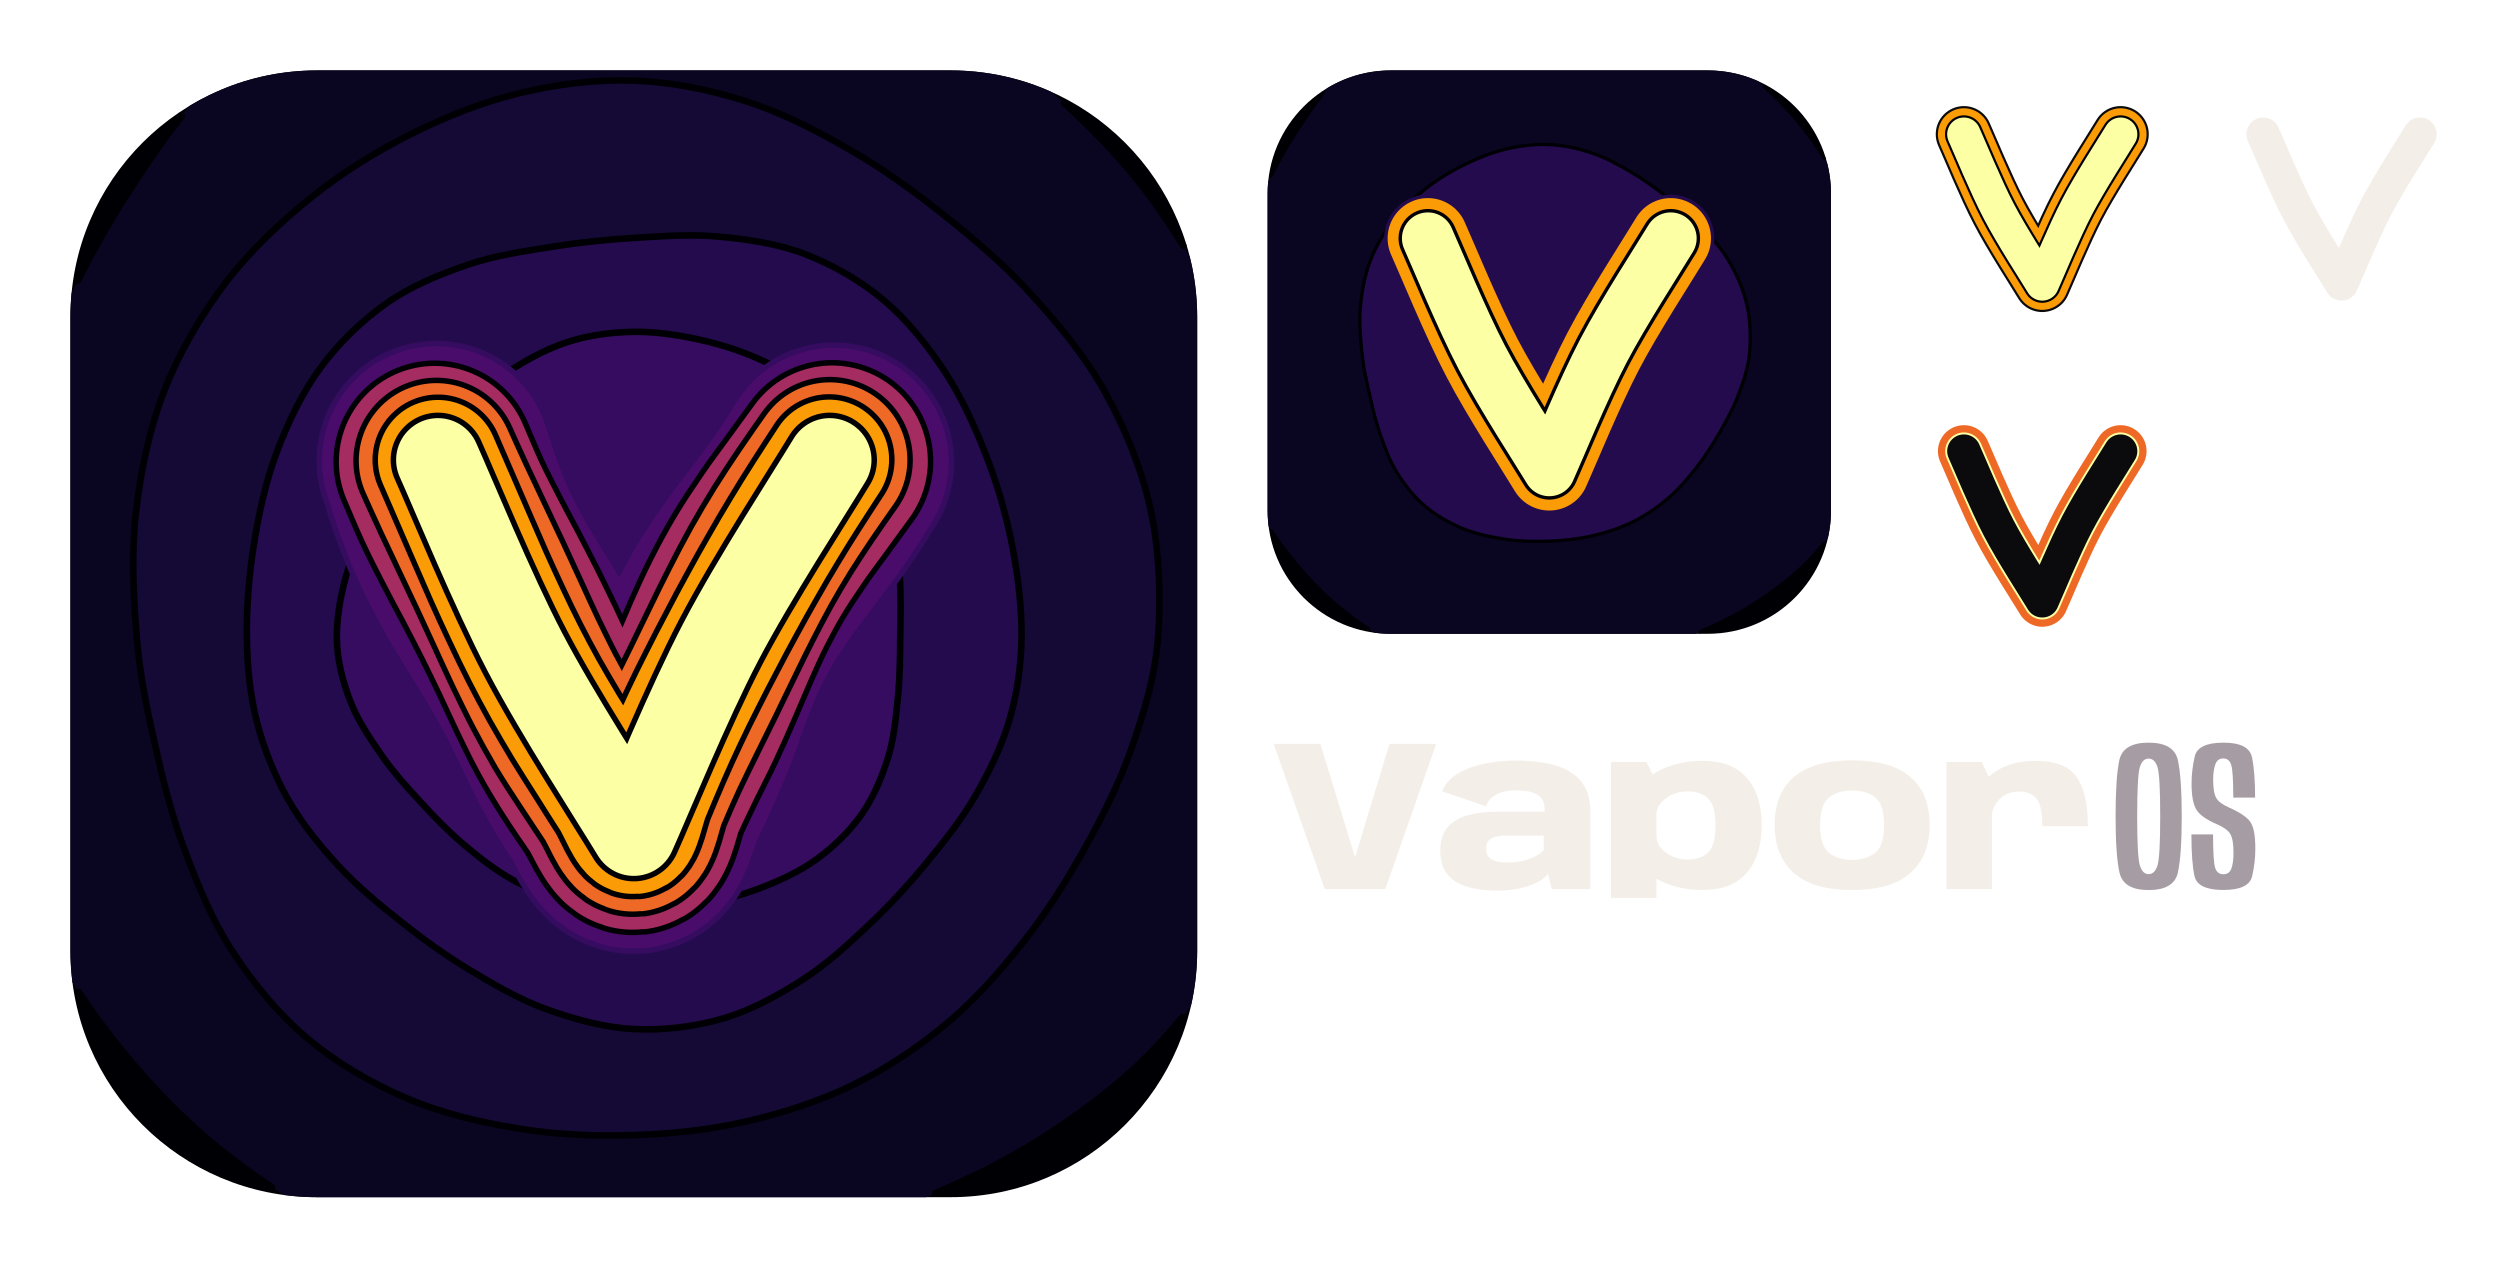
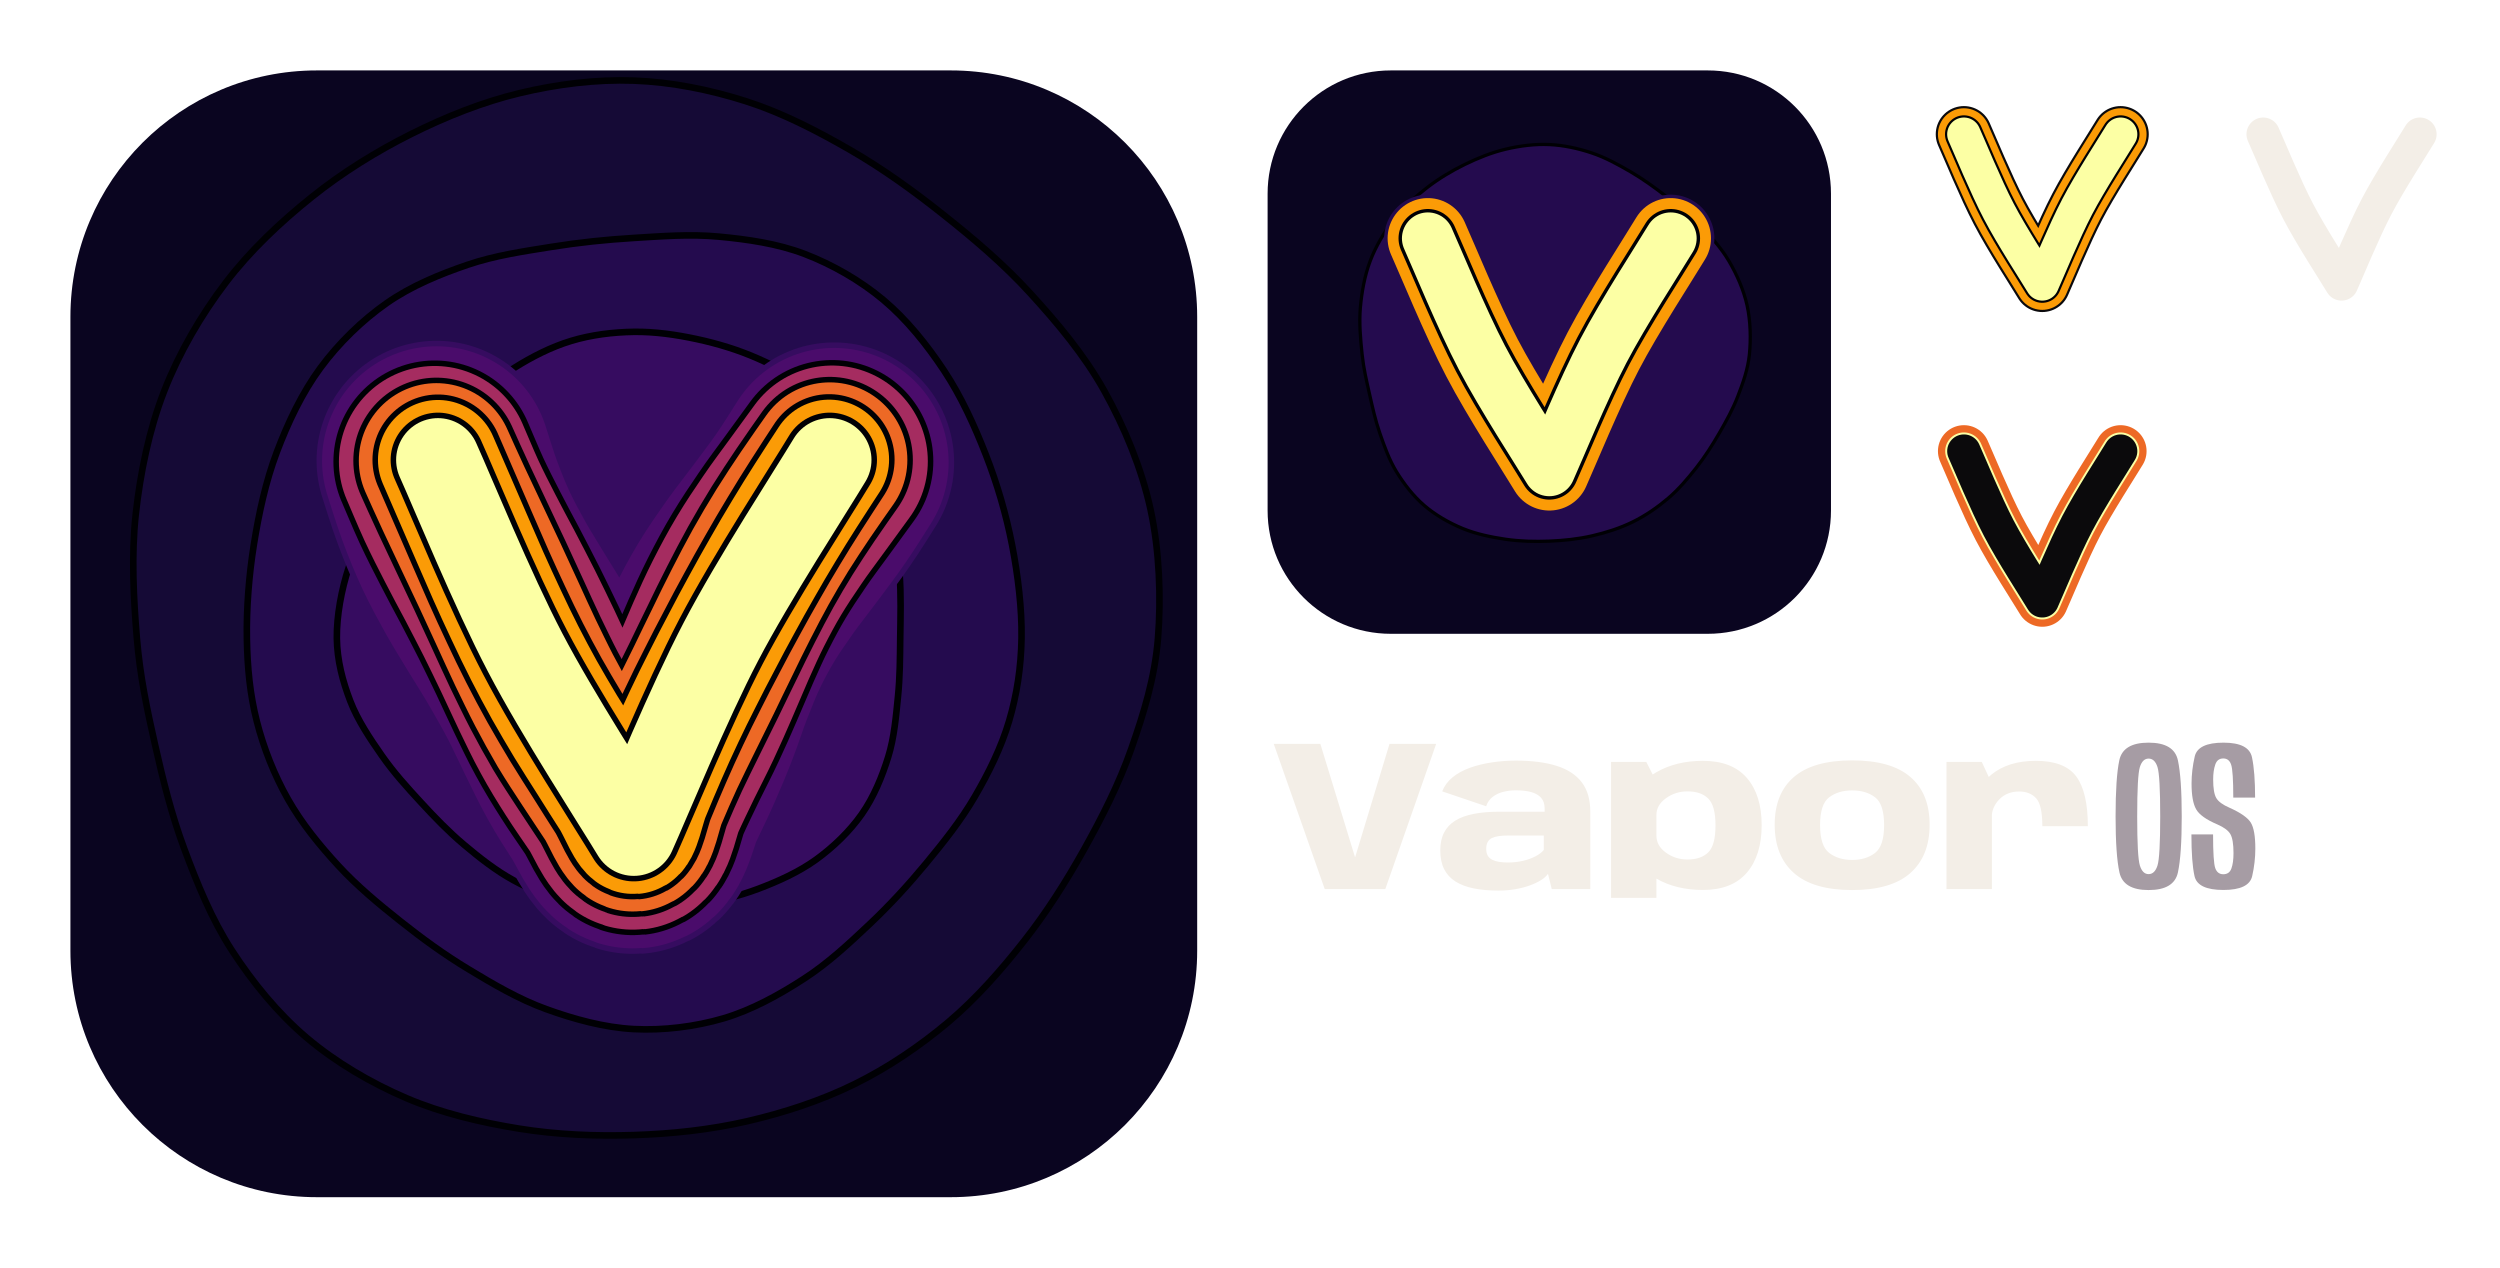
<svg xmlns="http://www.w3.org/2000/svg" viewBox="0 0 1136 576" width="1136" height="576" style="background:#0b0a0c;color:#f3eee7">
  <svg id="icon" x="32" y="32" width="512" height="512" viewBox="0 0 512 512">
    <g class="tile">
-       <path d="M112 0H400C461.86 0 512 50.14 512 112V400C512 461.86 461.86 512 400 512H112C50.14 512 0 461.86 0 400V112C0 50.14 50.14 0 112 0Z" fill="#000004" />
+       <path d="M112 0H400C461.86 0 512 50.14 512 112V400C512 461.86 461.86 512 400 512H112C50.14 512 0 461.86 0 400V112C0 50.14 50.14 0 112 0Z" fill="#0a0520" />
    </g>
    <g class="field">
-       <path d="M509.07 86.57L509.85 90.15 510.5 93.76 511.04 97.38 511.46 101.02 511.76 104.67 511.94 108.34 512 112 512 400 511.94 403.66 511.76 407.33 511.46 410.98 511.04 414.62 510.5 418.24 509.85 421.85 509.13 425.19 505.19 430.2 499.77 436.67 494.18 442.88 492.27 444.89 488.35 448.85 484.31 452.71 480.15 456.48 475.89 460.16 469.33 465.5 464.87 468.95 458.07 473.96 451.18 478.78 444.24 483.41 437.25 487.84 432.51 490.67 427.71 493.39 420.41 497.31 413.01 501.04 405.54 504.6 398.02 508.02 388.84 512 112 512 108.34 511.94 104.67 511.76 101.02 511.46 97.01 510.99 89.24 505.95 82.25 501.1 75.42 496.07 68.78 490.9 62.33 485.59 58.11 481.92 51.92 476.25 45.9 470.38 40.04 464.36 34.35 458.18 28.83 451.88 23.48 445.48 20.02 441.17 16.63 436.81 11.67 430.15 6.86 423.35 2.23 416.43 0.94 414.42 0.54 410.98 0.24 407.33 0.06 403.66 0 400 0 112 0.06 108.34 0.24 104.67 0.52 101.2 6.03 90.29 11.59 79.94 17.41 69.75 20.42 64.72 23.51 59.73 31.5 47.37 36.47 40 39.87 35.13 43.33 30.31 46.87 25.54 50.49 20.84 54.37 15.98 56 15.01 59.2 13.22 62.46 11.55 65.78 9.98 69.14 8.53 72.55 7.18 76 5.94 79.49 4.82 83.01 3.82 86.57 2.93 90.15 2.15 93.76 1.5 97.38 0.96 101.02 0.54 104.67 0.24 108.34 0.06 112 0 400 0 403.66 0.06 407.33 0.24 410.98 0.54 414.62 0.96 418.24 1.5 421.85 2.15 425.43 2.93 428.99 3.82 432.51 4.82 436 5.94 439.45 7.18 442.86 8.53 445.75 9.78 451.54 14.87 455.8 18.78 460.01 22.77 464.16 26.85 468.24 31.01 472.24 35.25 476.16 39.58 479.99 43.99 483.72 48.47 487.35 53.03 490.87 57.67 494.3 62.41 497.66 67.25 500.93 72.18 504.12 77.2 508.58 84.61Z" fill="#0a0520" />
-       <path d="M505.19 430.2L499.77 436.67 494.18 442.88 490.33 446.88 484.31 452.71 478.03 458.33 471.54 463.74 464.87 468.95 458.07 473.96 451.18 478.78 441.92 484.91 434.89 489.27 427.71 493.39 420.41 497.31 415.49 499.82 410.53 502.24 403.04 505.75 392.99 510.22" fill="none" stroke="#000004" stroke-width="3" stroke-linecap="round" stroke-linejoin="round" />
-       <path d="M91.61 507.52L86.89 504.35 79.96 499.44 73.19 494.36 66.61 489.15 62.33 485.59 56.03 480.05 49.9 474.31 43.93 468.39 40.04 464.36 34.35 458.18 28.83 451.88 23.48 445.48 18.32 439 13.3 432.38 8.44 425.63 3.75 418.75" fill="none" stroke="#000004" stroke-width="3" stroke-linecap="round" stroke-linejoin="round" />
-       <path d="M3.35 95.51L8.78 85.1 13.02 77.38 15.93 72.28 18.91 67.23 23.51 59.73 31.5 47.37 38.16 37.56 41.59 32.72 45.09 27.92 50.49 20.84" fill="none" stroke="#000004" stroke-width="3" stroke-linecap="round" stroke-linejoin="round" />
-       <path d="M451.54 14.87L455.8 18.78 460.01 22.77 464.16 26.85 468.24 31.01 472.24 35.25 476.16 39.58 481.87 46.22 487.35 53.03 490.87 57.67 494.3 62.41 499.31 69.71 502.54 74.68 505.68 79.73" fill="none" stroke="#000004" stroke-width="3" stroke-linecap="round" stroke-linejoin="round" />
      <path d="M494.19 258C492.73 276.12 487.66 292.26 482.06 308.26C476.46 324.26 468.73 339.41 460.6 353.98C452.46 368.55 443.54 382.61 433.25 395.69C422.95 408.78 411.69 421.66 398.84 432.49C386 443.32 371.43 453.17 356.19 460.67C340.96 468.17 324.13 473.66 307.43 477.51C290.73 481.36 273.27 483.23 256 483.78C238.73 484.33 221.01 483.62 203.79 480.83C186.57 478.03 168.75 473.87 152.68 466.99C136.61 460.11 120.59 450.74 107.37 439.55C94.15 428.37 82.65 414.16 73.38 399.87C64.11 385.58 57.59 369.39 51.77 353.81C45.95 338.23 42.04 322.34 38.45 306.37C34.85 290.4 31.65 275.45 30.19 258C28.73 240.55 27.63 220.34 29.69 201.64C31.75 182.95 35.75 163.36 42.55 145.85C49.35 128.34 59.31 111.28 70.48 96.58C81.64 81.88 95.48 68.92 109.54 57.63C123.61 46.35 139.1 36.77 154.87 28.88C170.64 21 187.33 14.35 204.18 10.3C221.04 6.26 238.86 4.01 256 4.63C273.14 5.25 290.71 8.8 307.04 14.02C323.37 19.24 339.07 27.38 354.01 35.96C368.94 44.55 382.98 54.66 396.67 65.55C410.36 76.43 423.96 87.91 436.15 101.26C448.34 114.61 460.71 129.28 469.82 145.66C478.93 162.03 486.75 180.8 490.81 199.53C494.87 218.25 495.65 239.88 494.19 258Z" fill="#150a36" stroke="#000004" stroke-width="3" stroke-linecap="round" stroke-linejoin="round" />
      <path d="M432.18 258C431.96 271.34 430.08 283.59 426.54 295.6C423 307.61 417.2 319.27 410.91 330.06C404.63 340.84 396.77 350.67 388.82 360.31C380.87 369.94 372.48 379.1 363.21 387.86C353.94 396.61 344.26 405.69 333.19 412.83C322.13 419.98 309.68 426.92 296.81 430.72C283.95 434.51 269.44 436.31 256 435.61C242.56 434.92 228.68 431.07 216.17 426.54C203.67 422.02 192.03 415.13 180.98 408.46C169.93 401.8 159.75 394.38 149.88 386.53C140.01 378.69 130.28 370.63 121.77 361.4C113.26 352.16 105.01 342.05 98.83 331.11C92.65 320.17 87.8 307.95 84.7 295.77C81.59 283.58 80.4 271.4 80.18 258C79.96 244.6 81.1 229.46 83.37 215.37C85.63 201.29 88.73 186.85 93.77 173.48C98.81 160.11 105.28 146.45 113.61 135.16C121.94 123.86 132.6 113.52 143.74 105.72C154.89 97.91 168.01 92.58 180.47 88.32C192.92 84.07 205.9 82.22 218.49 80.19C231.07 78.16 243.33 76.9 256 76.12C268.67 75.35 281.55 74.3 294.5 75.51C307.45 76.73 321.24 78.64 333.71 83.43C346.18 88.22 358.8 95.41 369.35 104.24C379.89 113.06 389.2 124.64 396.97 136.38C404.74 148.12 410.82 161.46 415.97 174.66C421.12 187.86 425.17 201.67 427.87 215.56C430.57 229.45 432.4 244.66 432.18 258Z" fill="#240b4e" stroke="#000004" stroke-width="3" stroke-linecap="round" stroke-linejoin="round" />
      <path d="M377.06 258C376.95 267.41 376.94 275.55 376.04 284.54C375.13 293.53 374.36 303.03 371.61 311.93C368.86 320.84 365.01 330.22 359.55 337.99C354.08 345.77 346.63 352.95 338.81 358.6C330.99 364.24 321.65 368.44 312.6 371.86C303.56 375.29 293.98 377.51 284.54 379.15C275.11 380.79 265.49 381.83 256 381.71C246.51 381.59 236.74 380.71 227.63 378.42C218.51 376.14 209.46 372.43 201.33 367.99C193.19 363.55 185.79 357.67 178.8 351.79C171.8 345.9 165.56 339.4 159.35 332.67C153.14 325.93 146.92 319.09 141.55 311.39C136.19 303.7 130.56 295.39 127.14 286.49C123.73 277.59 121.18 268.1 121.06 258C120.95 247.9 123.14 235.94 126.45 225.92C129.77 215.9 135.47 206.47 140.96 197.89C146.45 189.31 153.02 181.81 159.4 174.41C165.77 167.02 172.18 160.03 179.2 153.51C186.22 146.98 193.46 140.37 201.53 135.27C209.59 130.17 218.5 125.63 227.58 122.89C236.66 120.14 246.5 118.93 256 118.79C265.5 118.66 275.19 120.06 284.59 122.08C293.99 124.1 303.43 126.96 312.4 130.93C321.37 134.9 330.56 139.63 338.41 145.88C346.26 152.13 353.87 159.88 359.5 168.45C365.13 177.01 369.33 187.34 372.2 197.28C375.07 207.23 375.91 217.98 376.72 228.1C377.53 238.22 377.18 248.59 377.06 258Z" fill="#360c60" stroke="#000004" stroke-width="3" stroke-linecap="round" stroke-linejoin="round" />
    </g>
    <g class="glyph">
      <path class="line" d="M166.35 177.35C167.35 180.4 170.2 189.75 172.45 195.8 174.7 201.85 177.1 207.8 179.8 213.6 182.55 219.4 185.6 225.05 188.7 230.6 191.85 236.2 195.3 241.6 198.6 247.1 201.95 252.55 205.4 258 208.6 263.55 211.8 269.05 214.95 274.65 217.9 280.3 220.85 286 223.45 291.85 226.3 297.6 229.15 303.3 231.8 309.1 234.95 314.7 238.05 320.3 241.5 325.7 245 331.1 248.5 336.5 252.85 347.25 256 347 259.15 346.75 261.3 335.35 264 329.55 266.7 323.7 269.6 318 272.15 312.15 274.75 306.3 277.25 300.35 279.55 294.35 281.9 288.35 283.8 282.15 286.15 276.15 288.5 270.15 290.85 264.15 293.6 258.4 296.35 252.6 299.4 247 302.7 241.5 306 236 309.75 230.75 313.45 225.45 317.2 220.2 321.3 215.1 325.15 209.9 329 204.7 332.95 199.6 336.6 194.25 340.3 188.95 345.3 180.8 347.05 178.1" fill="none" stroke="#360c60" stroke-width="109" stroke-linecap="round" stroke-linejoin="round" />
      <path class="band" d="M166.35 177.35C167.35 180.4 170.2 189.75 172.45 195.8 174.7 201.85 177.1 207.8 179.8 213.6 182.55 219.4 185.6 225.05 188.7 230.6 191.85 236.2 195.3 241.6 198.6 247.1 201.95 252.55 205.4 258 208.6 263.55 211.8 269.05 214.95 274.65 217.9 280.3 220.85 286 223.45 291.85 226.3 297.6 229.15 303.3 231.8 309.1 234.95 314.7 238.05 320.3 241.5 325.7 245 331.1 248.5 336.5 252.85 347.25 256 347 259.15 346.75 261.3 335.35 264 329.55 266.7 323.7 269.6 318 272.15 312.15 274.75 306.3 277.25 300.35 279.55 294.35 281.9 288.35 283.8 282.15 286.15 276.15 288.5 270.15 290.85 264.15 293.6 258.4 296.35 252.6 299.4 247 302.7 241.5 306 236 309.75 230.75 313.45 225.45 317.2 220.2 321.3 215.1 325.15 209.9 329 204.7 332.95 199.6 336.6 194.25 340.3 188.95 345.3 180.8 347.05 178.1" fill="none" stroke="#4a0c6b" stroke-width="104" stroke-linecap="round" stroke-linejoin="round" />
      <path class="line" d="M165.5 177.8C166.8 180.7 170.45 189.6 173.15 195.45 175.85 201.25 178.75 206.95 181.7 212.65 184.6 218.35 187.65 223.95 190.65 229.6 193.6 235.3 196.6 240.95 199.45 246.65 202.3 252.35 205.1 258.15 207.85 263.9 210.6 269.7 213.25 275.55 216 281.3 218.8 287.05 221.5 292.85 224.6 298.45 227.65 304.1 231 309.55 234.45 314.95 237.9 320.4 241.65 325.65 245.25 331 248.8 336.3 252.95 347.3 256 347 259.05 346.7 260.8 335.1 263.4 329.2 266 323.35 268.85 317.6 271.6 311.85 274.4 306.1 277.4 300.45 280.1 294.65 282.85 288.85 285.4 282.95 287.95 277.1 290.55 271.25 292.95 265.25 295.55 259.4 298.15 253.55 300.75 247.7 303.65 242 306.55 236.3 309.55 230.65 312.85 225.15 316.15 219.65 319.7 214.3 323.35 209 326.95 203.65 330.9 198.5 334.7 193.25 338.5 188 344.2 180.2 346.1 177.6" fill="none" stroke="#000004" stroke-width="92" stroke-linecap="round" stroke-linejoin="round" />
      <path class="band" d="M165.5 177.8C166.8 180.7 170.45 189.6 173.15 195.45 175.85 201.25 178.75 206.95 181.7 212.65 184.6 218.35 187.65 223.95 190.65 229.6 193.6 235.3 196.6 240.95 199.45 246.65 202.3 252.35 205.1 258.15 207.85 263.9 210.6 269.7 213.25 275.55 216 281.3 218.8 287.05 221.5 292.85 224.6 298.45 227.65 304.1 231 309.55 234.45 314.95 237.9 320.4 241.65 325.65 245.25 331 248.8 336.3 252.95 347.3 256 347 259.05 346.7 260.8 335.1 263.4 329.2 266 323.35 268.85 317.6 271.6 311.85 274.4 306.1 277.4 300.45 280.1 294.65 282.85 288.85 285.4 282.95 287.95 277.1 290.55 271.25 292.95 265.25 295.55 259.4 298.15 253.55 300.75 247.7 303.65 242 306.55 236.3 309.55 230.65 312.85 225.15 316.15 219.65 319.7 214.3 323.35 209 326.95 203.65 330.9 198.5 334.7 193.25 338.5 188 344.2 180.2 346.1 177.6" fill="none" stroke="#a52c60" stroke-width="87" stroke-linecap="round" stroke-linejoin="round" />
      <path class="line" d="M166.3 177.35C167.6 180.3 171.55 189.05 174.25 194.85 176.95 200.65 179.75 206.45 182.45 212.25 185.2 218 187.95 223.8 190.65 229.6 193.35 235.4 196 241.25 198.7 247.05 201.35 252.85 204 258.7 206.75 264.5 209.55 270.25 212.3 276.05 215.25 281.7 218.2 287.35 221.3 292.95 224.55 298.5 227.85 304 231.4 309.35 234.9 314.7 238.4 320.1 242.05 325.45 245.55 330.8 249.05 336.2 253.05 347.3 256 347 258.95 346.7 260.7 335.05 263.2 329.1 265.7 323.2 268.25 317.3 270.95 311.5 273.65 305.7 276.55 300 279.35 294.25 282.15 288.5 285.05 282.8 287.85 277.05 290.65 271.3 293.4 265.5 296.25 259.75 299.05 254 301.8 248.25 304.75 242.55 307.65 236.85 310.6 231.2 313.7 225.6 316.85 220 320.05 214.5 323.45 209.05 326.85 203.6 330.4 198.25 334 192.9 337.6 187.55 343.2 179.65 345.05 177" fill="none" stroke="#000004" stroke-width="75.5" stroke-linecap="round" stroke-linejoin="round" />
      <path class="band" d="M166.3 177.35C167.6 180.3 171.55 189.05 174.25 194.85 176.95 200.65 179.75 206.45 182.45 212.25 185.2 218 187.95 223.8 190.65 229.6 193.35 235.4 196 241.25 198.7 247.05 201.35 252.85 204 258.7 206.75 264.5 209.55 270.25 212.3 276.05 215.25 281.7 218.2 287.35 221.3 292.95 224.55 298.5 227.85 304 231.4 309.35 234.9 314.7 238.4 320.1 242.05 325.45 245.55 330.8 249.05 336.2 253.05 347.3 256 347 258.95 346.7 260.7 335.05 263.2 329.1 265.7 323.2 268.25 317.3 270.95 311.5 273.65 305.7 276.55 300 279.35 294.25 282.15 288.5 285.05 282.8 287.85 277.05 290.65 271.3 293.4 265.5 296.25 259.75 299.05 254 301.8 248.25 304.75 242.55 307.65 236.85 310.6 231.2 313.7 225.6 316.85 220 320.05 214.5 323.45 209.05 326.85 203.6 330.4 198.25 334 192.9 337.6 187.55 343.2 179.65 345.05 177" fill="none" stroke="#ed6925" stroke-width="70.5" stroke-linecap="round" stroke-linejoin="round" />
      <path class="line" d="M167 177C168.25 179.95 172.1 188.8 174.65 194.65 177.2 200.55 179.75 206.45 182.3 212.3 184.85 218.2 187.4 224.1 190 229.95 192.65 235.8 195.25 241.65 198 247.4 200.7 253.2 203.5 259 206.4 264.7 209.3 270.4 212.3 276.05 215.4 281.6 218.55 287.2 221.8 292.7 225.1 298.2 228.45 303.65 231.9 309.1 235.35 314.5 238.75 319.95 242.2 325.35 245.65 330.75 249.1 336.15 253.05 347.25 256 347 258.95 346.75 260.85 335.1 263.3 329.15 265.75 323.25 268.2 317.3 270.8 311.4 273.35 305.55 276 299.7 278.75 293.9 281.45 288.15 284.3 282.4 287.2 276.7 290.05 271 293 265.3 296 259.65 298.95 253.95 301.95 248.35 305.05 242.7 308.1 237.1 311.2 231.5 314.4 225.95 317.55 220.4 320.8 214.85 324.1 209.4 327.4 203.9 330.8 198.45 334.25 193.05 337.7 187.6 343 179.55 344.75 176.85" fill="none" stroke="#000004" stroke-width="59.5" stroke-linecap="round" stroke-linejoin="round" />
      <path class="band" d="M167 177C168.25 179.95 172.1 188.8 174.65 194.65 177.2 200.55 179.75 206.45 182.3 212.3 184.85 218.2 187.4 224.1 190 229.95 192.65 235.8 195.25 241.65 198 247.4 200.7 253.2 203.5 259 206.4 264.7 209.3 270.4 212.3 276.05 215.4 281.6 218.55 287.2 221.8 292.7 225.1 298.2 228.45 303.65 231.9 309.1 235.35 314.5 238.75 319.95 242.2 325.35 245.65 330.75 249.1 336.15 253.05 347.25 256 347 258.95 346.75 260.85 335.1 263.3 329.15 265.75 323.25 268.2 317.3 270.8 311.4 273.35 305.55 276 299.7 278.75 293.9 281.45 288.15 284.3 282.4 287.2 276.7 290.05 271 293 265.3 296 259.65 298.95 253.95 301.95 248.35 305.05 242.7 308.1 237.1 311.2 231.5 314.4 225.95 317.55 220.4 320.8 214.85 324.1 209.4 327.4 203.9 330.8 198.45 334.25 193.05 337.7 187.6 343 179.55 344.75 176.85" fill="none" stroke="#fb9b06" stroke-width="54.5" stroke-linecap="round" stroke-linejoin="round" />
      <path class="line" d="M167 177C173.6 191.6 191.8 236.2 206.65 264.55 221.45 292.9 247.75 333.25 256 347 262.6 332.4 280.8 287.8 295.65 259.45 310.45 231.1 336.75 190.75 345 177" fill="none" stroke="#000004" stroke-width="43" stroke-linecap="round" stroke-linejoin="round" />
      <path class="core" d="M167 177C173.6 191.6 191.8 236.2 206.65 264.55 221.45 292.9 247.75 333.25 256 347 262.6 332.4 280.8 287.8 295.65 259.45 310.45 231.1 336.75 190.75 345 177" fill="none" stroke="#fcffa4" stroke-width="38" stroke-linecap="round" stroke-linejoin="round" />
    </g>
  </svg>
  <svg id="icon-small" x="576" y="32" width="256" height="256" viewBox="0 0 512 512">
    <g class="tile">
-       <path d="M112 0H400C461.86 0 512 50.14 512 112V400C512 461.86 461.86 512 400 512H112C50.14 512 0 461.86 0 400V112C0 50.14 50.14 0 112 0Z" fill="#000004" />
+       <path d="M112 0H400C461.86 0 512 50.14 512 112V400C512 461.86 461.86 512 400 512H112C50.14 512 0 461.86 0 400V112C0 50.14 50.14 0 112 0Z" fill="#0a0520" />
    </g>
    <g class="field">
-       <path d="M509.07 86.57L509.85 90.15 510.5 93.76 511.04 97.38 511.46 101.02 511.76 104.67 511.94 108.34 512 112 512 400 511.94 403.66 511.76 407.33 511.46 410.98 511.04 414.62 510.5 418.24 509.85 421.85 509.13 425.19 505.19 430.2 499.77 436.67 494.18 442.88 492.27 444.89 488.35 448.85 484.31 452.71 480.15 456.48 475.89 460.16 469.33 465.5 464.87 468.95 458.07 473.96 451.18 478.78 444.24 483.41 437.25 487.84 432.51 490.67 427.71 493.39 420.41 497.31 413.01 501.04 405.54 504.6 398.02 508.02 388.84 512 112 512 108.34 511.94 104.67 511.76 101.02 511.46 97.01 510.99 89.24 505.95 82.25 501.1 75.42 496.07 68.78 490.9 62.33 485.59 58.11 481.92 51.92 476.25 45.9 470.38 40.04 464.36 34.35 458.18 28.83 451.88 23.48 445.48 20.02 441.17 16.63 436.81 11.67 430.15 6.86 423.35 2.23 416.43 0.94 414.42 0.54 410.98 0.24 407.33 0.06 403.66 0 400 0 112 0.06 108.34 0.24 104.67 0.52 101.2 6.03 90.29 11.59 79.94 17.41 69.75 20.42 64.72 23.51 59.73 31.5 47.37 36.47 40 39.87 35.13 43.33 30.31 46.87 25.54 50.49 20.84 54.37 15.98 56 15.01 59.2 13.22 62.46 11.55 65.78 9.98 69.14 8.53 72.55 7.18 76 5.94 79.49 4.82 83.01 3.82 86.57 2.93 90.15 2.15 93.76 1.5 97.38 0.96 101.02 0.54 104.67 0.24 108.34 0.06 112 0 400 0 403.66 0.06 407.33 0.24 410.98 0.54 414.62 0.96 418.24 1.5 421.85 2.15 425.43 2.93 428.99 3.82 432.51 4.82 436 5.94 439.45 7.18 442.86 8.53 445.75 9.78 451.54 14.87 455.8 18.78 460.01 22.77 464.16 26.85 468.24 31.01 472.24 35.25 476.16 39.58 479.99 43.99 483.72 48.47 487.35 53.03 490.87 57.67 494.3 62.41 497.66 67.25 500.93 72.18 504.12 77.2 508.58 84.61Z" fill="#0a0520" />
-       <path d="M505.19 430.2L499.77 436.67 494.18 442.88 490.33 446.88 484.31 452.71 478.03 458.33 471.54 463.74 464.87 468.95 458.07 473.96 451.18 478.78 441.92 484.91 434.89 489.27 427.71 493.39 420.41 497.31 415.49 499.82 410.53 502.24 403.04 505.75 392.99 510.22" fill="none" stroke="#000004" stroke-width="3" stroke-linecap="round" stroke-linejoin="round" />
-       <path d="M91.61 507.52L86.89 504.35 79.96 499.44 73.19 494.36 66.61 489.15 62.33 485.59 56.03 480.05 49.9 474.31 43.93 468.39 40.04 464.36 34.35 458.18 28.83 451.88 23.48 445.48 18.32 439 13.3 432.38 8.44 425.63 3.75 418.75" fill="none" stroke="#000004" stroke-width="3" stroke-linecap="round" stroke-linejoin="round" />
-       <path d="M3.35 95.51L8.78 85.1 13.02 77.38 15.93 72.28 18.91 67.23 23.51 59.73 31.5 47.37 38.16 37.56 41.59 32.72 45.09 27.92 50.49 20.84" fill="none" stroke="#000004" stroke-width="3" stroke-linecap="round" stroke-linejoin="round" />
-       <path d="M451.54 14.87L455.8 18.78 460.01 22.77 464.16 26.85 468.24 31.01 472.24 35.25 476.16 39.58 481.87 46.22 487.35 53.03 490.87 57.67 494.3 62.41 499.31 69.71 502.54 74.68 505.68 79.73" fill="none" stroke="#000004" stroke-width="3" stroke-linecap="round" stroke-linejoin="round" />
      <path d="M437.87 258C436.49 271.7 432.05 283.83 427.47 295.8C422.88 307.77 416.67 318.95 410.37 329.81C404.08 340.67 397.4 351.13 389.68 360.97C381.95 370.81 373.65 380.62 364.02 388.84C354.4 397.05 343.43 404.59 331.92 410.27C320.41 415.96 307.63 420.04 294.98 422.96C282.33 425.88 269.12 427.27 256 427.79C242.88 428.31 229.43 428.01 216.28 426.08C203.14 424.15 189.42 421.32 177.12 416.22C164.82 411.12 152.47 404.04 142.49 395.48C132.51 386.93 123.98 375.87 117.22 364.9C110.47 353.92 106.08 341.46 101.98 329.65C97.87 317.83 95.28 305.97 92.59 294.02C89.91 282.08 87.26 271.07 85.87 258C84.49 244.93 83.07 229.74 84.29 215.6C85.52 201.47 88.2 186.49 93.23 173.2C98.26 159.92 105.92 146.97 114.47 135.9C123.03 124.84 133.77 115.22 144.55 106.82C155.34 98.41 167.18 91.34 179.19 85.46C191.21 79.57 203.85 74.52 216.65 71.51C229.45 68.49 243.01 66.78 256 67.37C268.99 67.95 282.3 70.88 294.61 75C306.92 79.12 318.62 85.57 329.85 92.11C341.07 98.66 351.53 106.23 361.96 114.26C372.39 122.29 382.9 130.51 392.43 140.3C401.96 150.09 411.89 160.8 419.12 173.02C426.34 185.24 432.64 199.45 435.77 213.61C438.9 227.77 439.26 244.3 437.87 258Z" fill="#240b4e" stroke="#000004" stroke-width="3" stroke-linecap="round" stroke-linejoin="round" />
    </g>
    <g class="glyph">
      <path class="line" d="M145.64 152.6C153.82 170.7 176.39 226.01 194.81 261.16 213.16 296.32 245.77 346.35 256 363.4 264.18 345.3 286.75 289.99 305.17 254.84 323.52 219.68 356.13 169.65 366.36 152.6" fill="none" stroke="#240b4e" stroke-width="79.36" stroke-linecap="round" stroke-linejoin="round" />
      <path class="band" d="M145.64 152.6C153.82 170.7 176.39 226.01 194.81 261.16 213.16 296.32 245.77 346.35 256 363.4 264.18 345.3 286.75 289.99 305.17 254.84 323.52 219.68 356.13 169.65 366.36 152.6" fill="none" stroke="#fb9b06" stroke-width="73.16" stroke-linecap="round" stroke-linejoin="round" />
      <path class="line" d="M145.64 152.6C153.82 170.7 176.39 226.01 194.81 261.16 213.16 296.32 245.77 346.35 256 363.4 264.18 345.3 286.75 289.99 305.17 254.84 323.52 219.68 356.13 169.65 366.36 152.6" fill="none" stroke="#000004" stroke-width="53.32" stroke-linecap="round" stroke-linejoin="round" />
      <path class="core" d="M145.64 152.6C153.82 170.7 176.39 226.01 194.81 261.16 213.16 296.32 245.77 346.35 256 363.4 264.18 345.3 286.75 289.99 305.17 254.84 323.52 219.68 356.13 169.65 366.36 152.6" fill="none" stroke="#fcffa4" stroke-width="47.12" stroke-linecap="round" stroke-linejoin="round" />
    </g>
  </svg>
  <svg id="mark" x="864" y="32" width="128" height="128" viewBox="0 0 64 64">
    <path class="line" d="M14.2 14.5C15.52 17.42 19.16 26.34 22.13 32.01 25.09 37.68 30.35 45.75 32 48.5 33.32 45.58 36.96 36.66 39.93 30.99 42.89 25.32 48.15 17.25 49.8 14.5" fill="none" stroke="#0b0a0c" stroke-width="12.8" stroke-linecap="round" stroke-linejoin="round" />
    <path class="band" d="M14.2 14.5C15.52 17.42 19.16 26.34 22.13 32.01 25.09 37.68 30.35 45.75 32 48.5 33.32 45.58 36.96 36.66 39.93 30.99 42.89 25.32 48.15 17.25 49.8 14.5" fill="none" stroke="#fb9b06" stroke-width="11.8" stroke-linecap="round" stroke-linejoin="round" />
    <path class="line" d="M14.2 14.5C15.52 17.42 19.16 26.34 22.13 32.01 25.09 37.68 30.35 45.75 32 48.5 33.32 45.58 36.96 36.66 39.93 30.99 42.89 25.32 48.15 17.25 49.8 14.5" fill="none" stroke="#000004" stroke-width="8.6" stroke-linecap="round" stroke-linejoin="round" />
    <path class="core" d="M14.2 14.5C15.52 17.42 19.16 26.34 22.13 32.01 25.09 37.68 30.35 45.75 32 48.5 33.32 45.58 36.96 36.66 39.93 30.99 42.89 25.32 48.15 17.25 49.8 14.5" fill="none" stroke="#fcffa4" stroke-width="7.6" stroke-linecap="round" stroke-linejoin="round" />
  </svg>
  <svg id="mark-light" x="864" y="176" width="128" height="128" viewBox="0 0 64 64">
    <path class="band" d="M14.2 14.5C15.52 17.42 19.16 26.34 22.13 32.01 25.09 37.68 30.35 45.75 32 48.5 33.32 45.58 36.96 36.66 39.93 30.99 42.89 25.32 48.15 17.25 49.8 14.5" fill="none" stroke="#ed6925" stroke-width="11.8" stroke-linecap="round" stroke-linejoin="round" />
    <path class="line" d="M14.2 14.5C15.52 17.42 19.16 26.34 22.13 32.01 25.09 37.68 30.35 45.75 32 48.5 33.32 45.58 36.96 36.66 39.93 30.99 42.89 25.32 48.15 17.25 49.8 14.5" fill="none" stroke="#fcffa4" stroke-width="8.5" stroke-linecap="round" stroke-linejoin="round" />
    <path class="core" d="M14.2 14.5C15.52 17.42 19.16 26.34 22.13 32.01 25.09 37.68 30.35 45.75 32 48.5 33.32 45.58 36.96 36.66 39.93 30.99 42.89 25.32 48.15 17.25 49.8 14.5" fill="none" stroke="#0b0a0c" stroke-width="7.6" stroke-linecap="round" stroke-linejoin="round" />
  </svg>
  <svg id="mono" x="1000" y="32" width="128" height="128" viewBox="0 0 64 64">
    <path class="core" d="M14.2 14.5C15.52 17.42 19.16 26.34 22.13 32.01 25.09 37.68 30.35 45.75 32 48.5 33.32 45.58 36.96 36.66 39.93 30.99 42.89 25.32 48.15 17.25 49.8 14.5" fill="none" stroke="currentColor" stroke-width="7.6" stroke-linecap="round" stroke-linejoin="round" />
  </svg>
  <svg id="wordmark" x="576" y="336" width="454" height="72" viewBox="0 0 227 36">
    <path class="vapor" d="M1.39 1L12.98 34L26.74 34L38.3 1L27.7 1L19.9 26.72L19.85 26.72L11.98 1L1.39 1ZM52.46 34.34Q54.49 34.34 56.3 34.02Q58.1 33.71 59.58 33.17Q61.06 32.63 62.13 31.96Q63.19 31.29 63.7 30.53L64.56 34L73.31 34L73.31 16.38Q73.31 12.27 71.37 9.73Q69.42 7.18 65.66 6Q61.89 4.81 56.37 4.81Q53.61 4.81 50.93 5.22Q48.25 5.62 45.97 6.44Q43.68 7.26 42.03 8.6Q40.38 9.95 39.67 11.8L49.65 15.18Q50.11 13.83 51.15 13.04Q52.19 12.24 53.57 11.9Q54.95 11.56 56.42 11.56Q58.45 11.56 59.9 11.96Q61.36 12.37 62.15 13.27Q62.94 14.18 62.94 15.67L62.94 16.42L52.7 16.42Q49.38 16.42 46.85 16.91Q44.32 17.4 42.63 18.45Q40.94 19.5 40.09 21.17Q39.23 22.83 39.23 25.22Q39.23 27.72 40.11 29.47Q40.99 31.21 42.7 32.29Q44.42 33.36 46.86 33.85Q49.3 34.34 52.46 34.34ZM54.61 27.96Q53.51 27.96 52.59 27.82Q51.68 27.67 51.02 27.33Q50.36 26.98 50.01 26.39Q49.67 25.79 49.67 24.86Q49.67 23.93 49.99 23.33Q50.31 22.73 50.94 22.41Q51.58 22.1 52.52 21.96Q53.46 21.83 54.66 21.83L62.75 21.83L62.75 25.1Q62.14 25.88 60.89 26.54Q59.64 27.2 58.02 27.58Q56.39 27.96 54.61 27.96ZM78.03 5.11L78.03 44.88L88.34 44.88L88.34 9.65L86.04 5.11L78.03 5.11ZM98.9 34.2Q105.53 34.2 108.89 30.26Q112.25 26.32 112.25 19.48Q112.25 12.64 108.89 8.75Q105.53 4.86 98.9 4.86Q92.82 4.86 88.33 7.45Q83.84 10.04 83.84 12.78L88.34 17.13Q88.34 14.93 90.49 13.37Q92.64 11.8 95.41 11.8Q98.46 11.8 100.11 13.43Q101.76 15.06 101.76 19.53Q101.76 24.05 100.11 25.66Q98.46 27.28 95.41 27.28Q92.64 27.28 90.49 25.71Q88.34 24.15 88.34 21.88L83.84 26.3Q83.84 29.04 88.33 31.62Q92.82 34.2 98.9 34.2ZM132.81 34.22Q141.68 34.22 146.04 30.35Q150.41 26.47 150.41 19.38Q150.41 12.29 146.04 8.53Q141.68 4.76 132.81 4.76Q123.96 4.76 119.58 8.53Q115.21 12.29 115.21 19.38Q115.21 26.47 119.58 30.35Q123.96 34.22 132.81 34.22ZM132.81 27.38Q129.68 27.38 127.6 25.79Q125.52 24.2 125.52 19.46Q125.52 14.69 127.6 13.14Q129.68 11.58 132.81 11.58Q135.96 11.58 138.01 13.14Q140.07 14.69 140.07 19.46Q140.07 24.2 138.01 25.79Q135.96 27.38 132.81 27.38ZM176.02 19.72L186.36 19.72Q186.36 12 183.74 8.43Q181.11 4.86 174.53 4.86Q168.25 4.86 164.41 8.02Q160.58 11.17 160.58 15.25L164.51 17.79Q164.51 15.4 166.25 13.61Q167.98 11.83 170.77 11.83Q173.16 11.83 174.59 13.34Q176.02 14.86 176.02 19.72ZM154.24 5.11L154.24 34L164.56 34L164.56 10.07L162.26 5.11L154.24 5.11Z" fill="currentColor" />
    <path class="os" d="M200.16 34.22Q205.96 34.22 206.82 30.22Q207.69 26.23 207.69 17.5Q207.69 8.77 206.82 4.75Q205.96 0.73 200.16 0.73Q194.37 0.73 193.51 4.73Q192.66 8.72 192.66 17.5Q192.66 26.23 193.54 30.22Q194.42 34.22 200.16 34.22ZM200.16 30.6Q198.79 30.6 198.18 28.65Q197.57 26.69 197.57 17.5Q197.57 8.19 198.18 6.27Q198.79 4.35 200.16 4.35Q201.56 4.35 202.18 6.27Q202.8 8.19 202.8 17.5Q202.8 26.69 202.18 28.65Q201.56 30.6 200.16 30.6ZM217.15 34.2Q222.99 34.2 223.7 31.04Q224.41 27.89 224.41 24.81Q224.41 20.58 223.39 18.91Q222.36 17.23 218.55 15.52Q216.27 14.54 215.55 13.33Q214.83 12.12 214.83 9.09Q214.83 7.09 215.31 5.71Q215.78 4.32 217.13 4.32Q218.45 4.32 218.92 5.75Q219.4 7.18 219.4 13.22L224.36 13.22Q224.36 7.38 223.65 4.06Q222.95 0.73 217.18 0.73Q211.36 0.73 210.64 3.88Q209.92 7.04 209.92 10.02Q209.92 14.03 210.96 15.86Q211.99 17.7 215.83 19.33Q218.06 20.31 218.75 21.53Q219.45 22.76 219.45 25.81Q219.45 28.04 218.97 29.33Q218.5 30.63 217.13 30.63Q215.81 30.63 215.31 29.25Q214.81 27.86 214.81 21.58L209.89 21.58Q209.89 27.89 210.59 31.04Q211.29 34.2 217.15 34.2Z" fill="#a69ca4" />
  </svg>
</svg>
